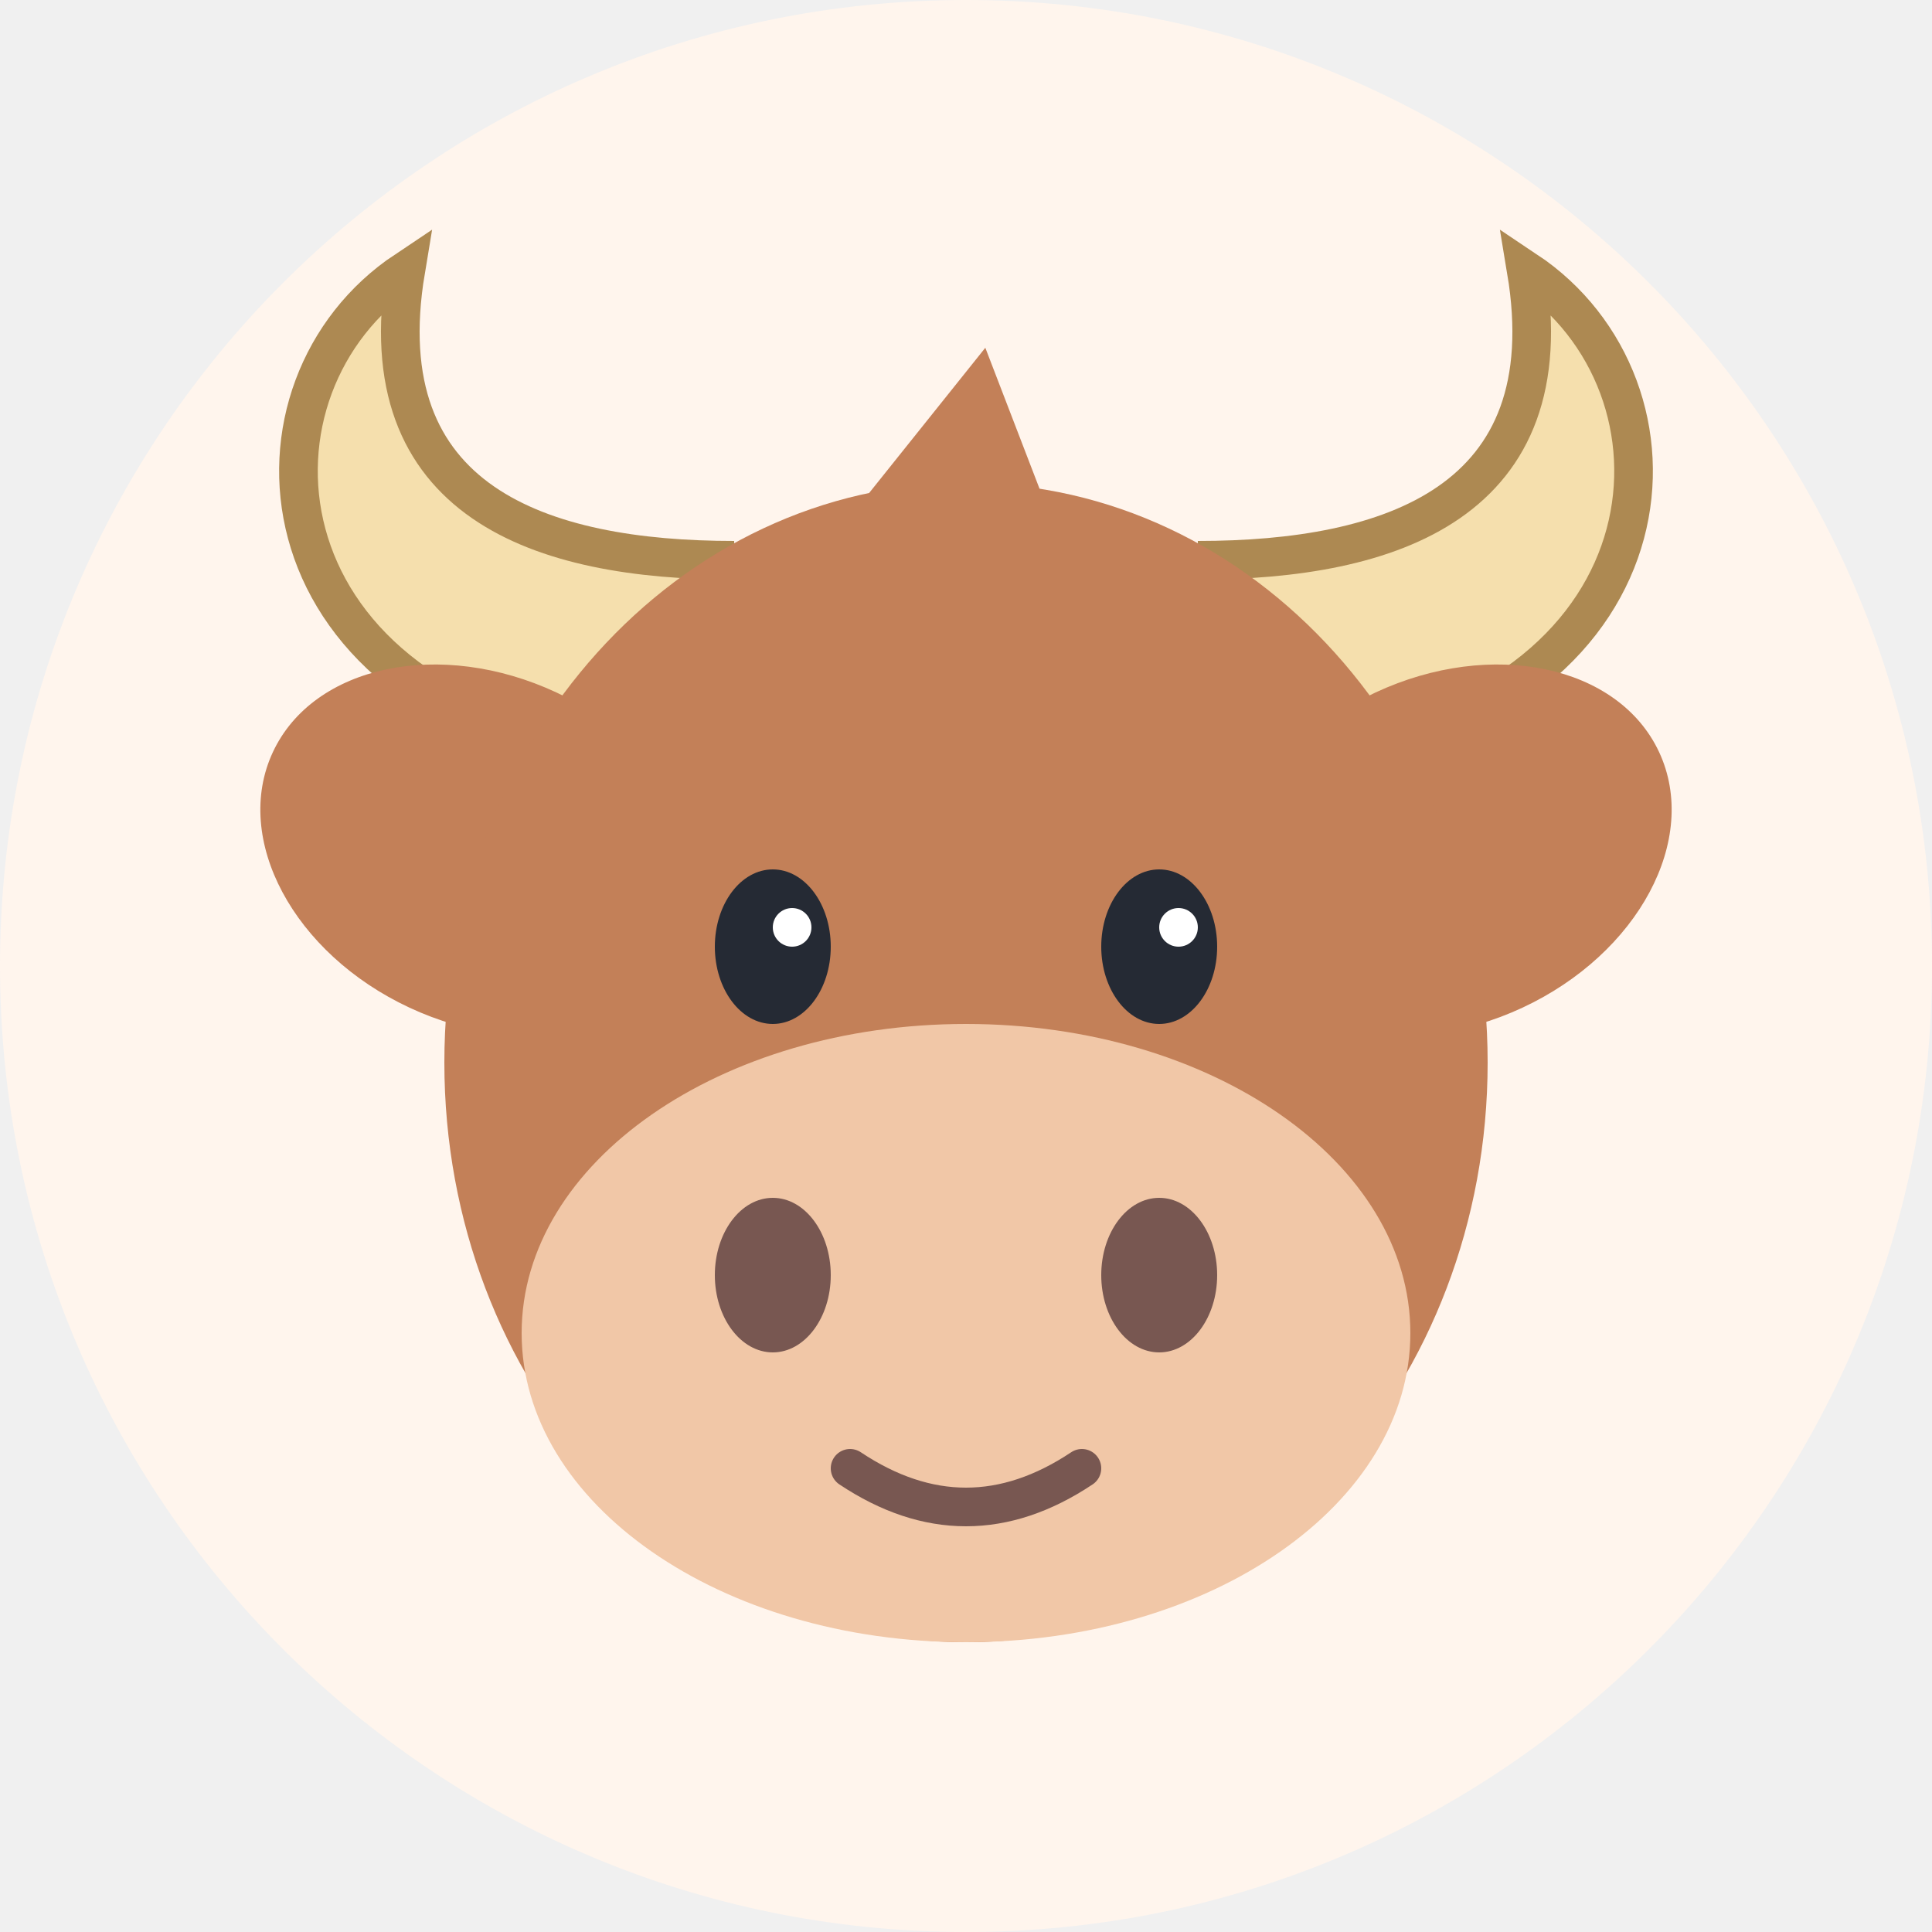
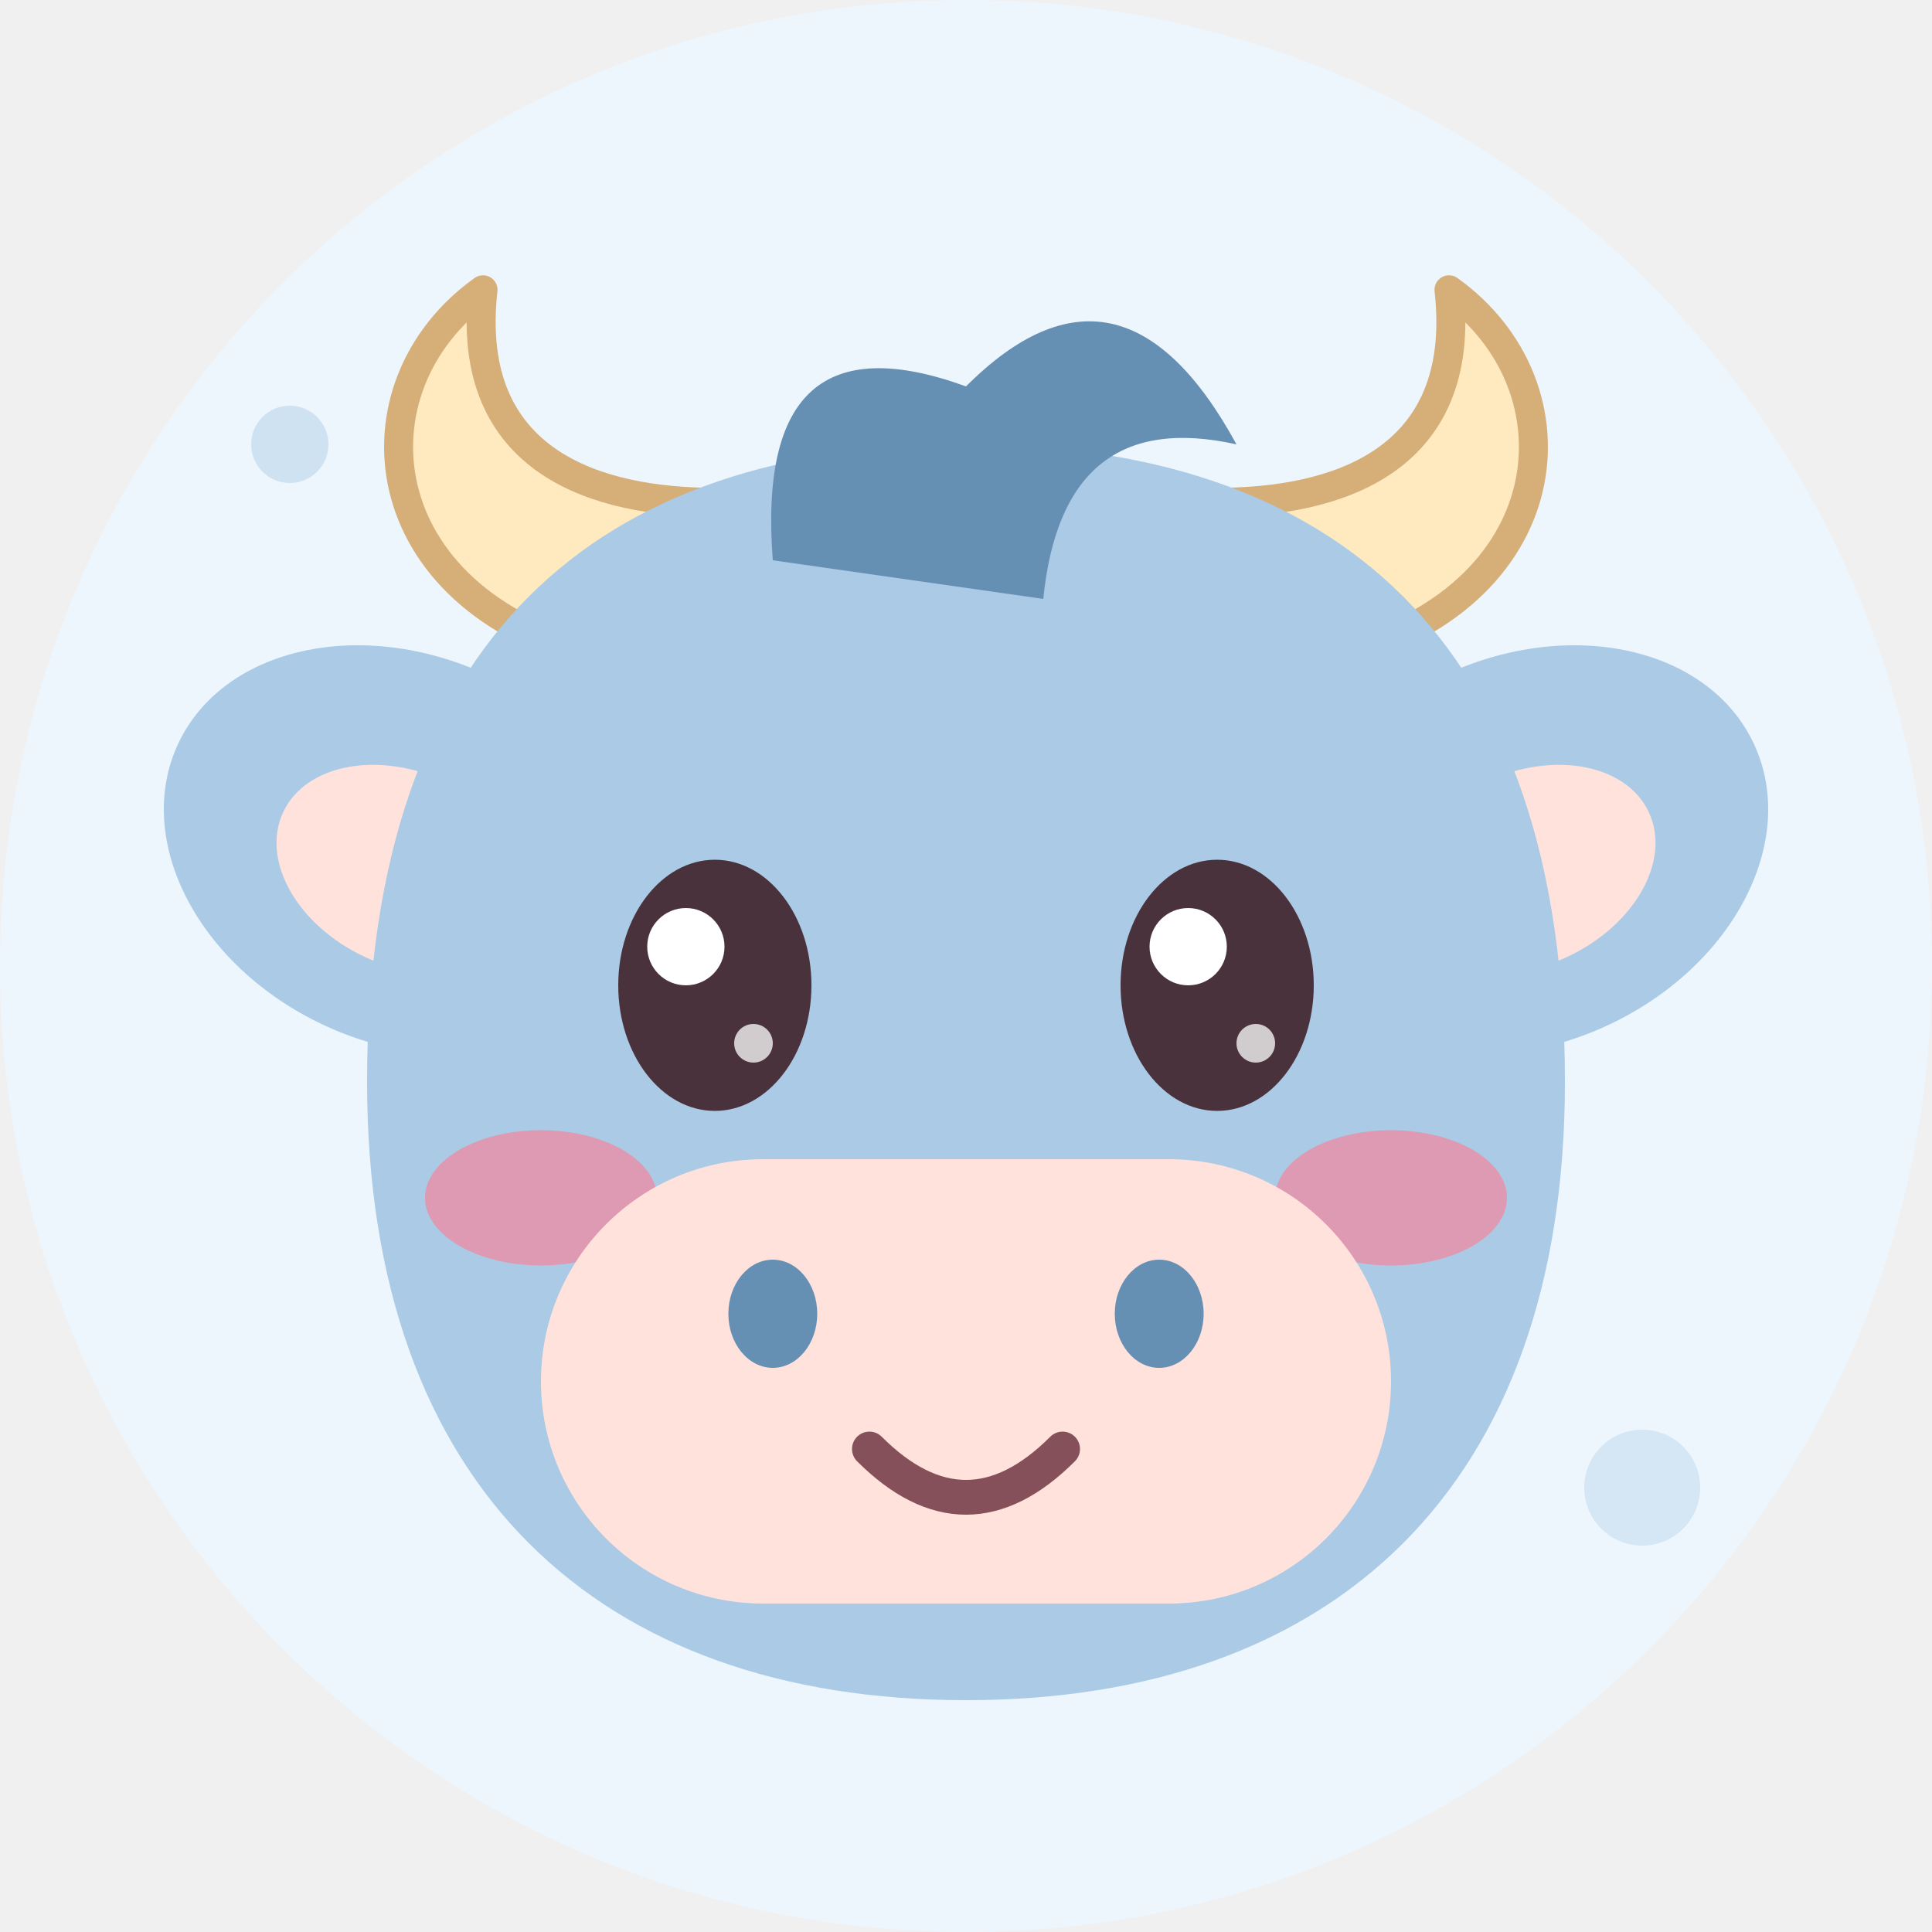
- <svg xmlns="http://www.w3.org/2000/svg" viewBox="0 0 100 100" role="img" aria-label="牛主题头像">
-   <rect width="100" height="100" rx="50" fill="#fff5ed" />
-   <path d="M31 39C13 36 12 20 21 14c-2 12 7 15 17 15M69 39c18-3 19-19 10-25 2 12-7 15-17 15" fill="#f5dfad" stroke="#ad8952" stroke-width="2" />
-   <ellipse cx="25" cy="44" rx="12" ry="9" transform="rotate(25 25 44)" fill="#c38058" />
-   <ellipse cx="75" cy="44" rx="12" ry="9" transform="rotate(-25 75 44)" fill="#c38058" />
-   <ellipse cx="50" cy="55" rx="27" ry="30" fill="#c38058" />
-   <path d="M43 28l8-10 5 13" fill="#c38058" />
-   <ellipse cx="40" cy="49" rx="3" ry="4" fill="#252a34" />
-   <ellipse cx="60" cy="49" rx="3" ry="4" fill="#252a34" />
-   <circle cx="41" cy="48" r="1" fill="white" />
-   <circle cx="61" cy="48" r="1" fill="white" />
-   <ellipse cx="50" cy="69" rx="23" ry="16" fill="#f1c7a7" />
-   <ellipse cx="40" cy="66" rx="3" ry="4" fill="#785751" />
-   <ellipse cx="60" cy="66" rx="3" ry="4" fill="#785751" />
-   <path d="M44 76q6 4 12 0" fill="none" stroke="#785751" stroke-width="2" stroke-linecap="round" />
+ <svg xmlns="http://www.w3.org/2000/svg" viewBox="0 0 100 100" role="img" aria-label="可爱小牛头像">
+   <circle cx="50" cy="50" r="50" fill="#EDF5FD" />
+   <circle cx="15" cy="23" r="2" fill="#AACAE5" opacity=".45" />
+   <circle cx="85" cy="77" r="3" fill="#AACAE5" opacity=".35" />
+   <path d="M31 34C19 31 18 20 25 15c-1 9 6 11 12 11M69 34c12-3 13-14 6-19 1 9-6 11-12 11" fill="#FFE9BF" stroke="#D5AE78" stroke-width="1.5" stroke-linejoin="round" />
+   <ellipse cx="21" cy="44" rx="13" ry="10" transform="rotate(25 21 44)" fill="#AACAE5" />
+   <ellipse cx="79" cy="44" rx="13" ry="10" transform="rotate(-25 79 44)" fill="#AACAE5" />
+   <ellipse cx="21" cy="45" rx="7" ry="5" transform="rotate(25 21 45)" fill="#FFE2DC" />
+   <ellipse cx="79" cy="45" rx="7" ry="5" transform="rotate(-25 79 45)" fill="#FFE2DC" />
+   <path d="M19 56c0-23 12-33 31-33s31 10 31 33c0 21-12 32-31 32S19 77 19 56" fill="#AACAE5" />
+   <path d="M40 29q-1-13 10-9 8-8 14 3-9-2-10 8" fill="#668FB4" />
+   <ellipse cx="37" cy="51" rx="5" ry="6.5" fill="#49323B" />
+   <ellipse cx="63" cy="51" rx="5" ry="6.5" fill="#49323B" />
+   <circle cx="35.5" cy="49" r="2" fill="#fff" />
+   <circle cx="61.5" cy="49" r="2" fill="#fff" />
+   <circle cx="39" cy="54" r="1" fill="#fff" opacity=".75" />
+   <circle cx="65" cy="54" r="1" fill="#fff" opacity=".75" />
+   <ellipse cx="28" cy="62" rx="6" ry="3.5" fill="#F4869C" opacity=".7" />
+   <ellipse cx="72" cy="62" rx="6" ry="3.5" fill="#F4869C" opacity=".7" />
+   <rect x="28" y="60" width="44" height="23" rx="11.5" fill="#FFE2DC" />
+   <ellipse cx="40" cy="68" rx="2.3" ry="2.8" fill="#668FB4" />
+   <ellipse cx="60" cy="68" rx="2.3" ry="2.8" fill="#668FB4" />
+   <path d="M45 75q5 5 10 0" fill="none" stroke="#85505A" stroke-width="1.8" stroke-linecap="round" />
</svg>
